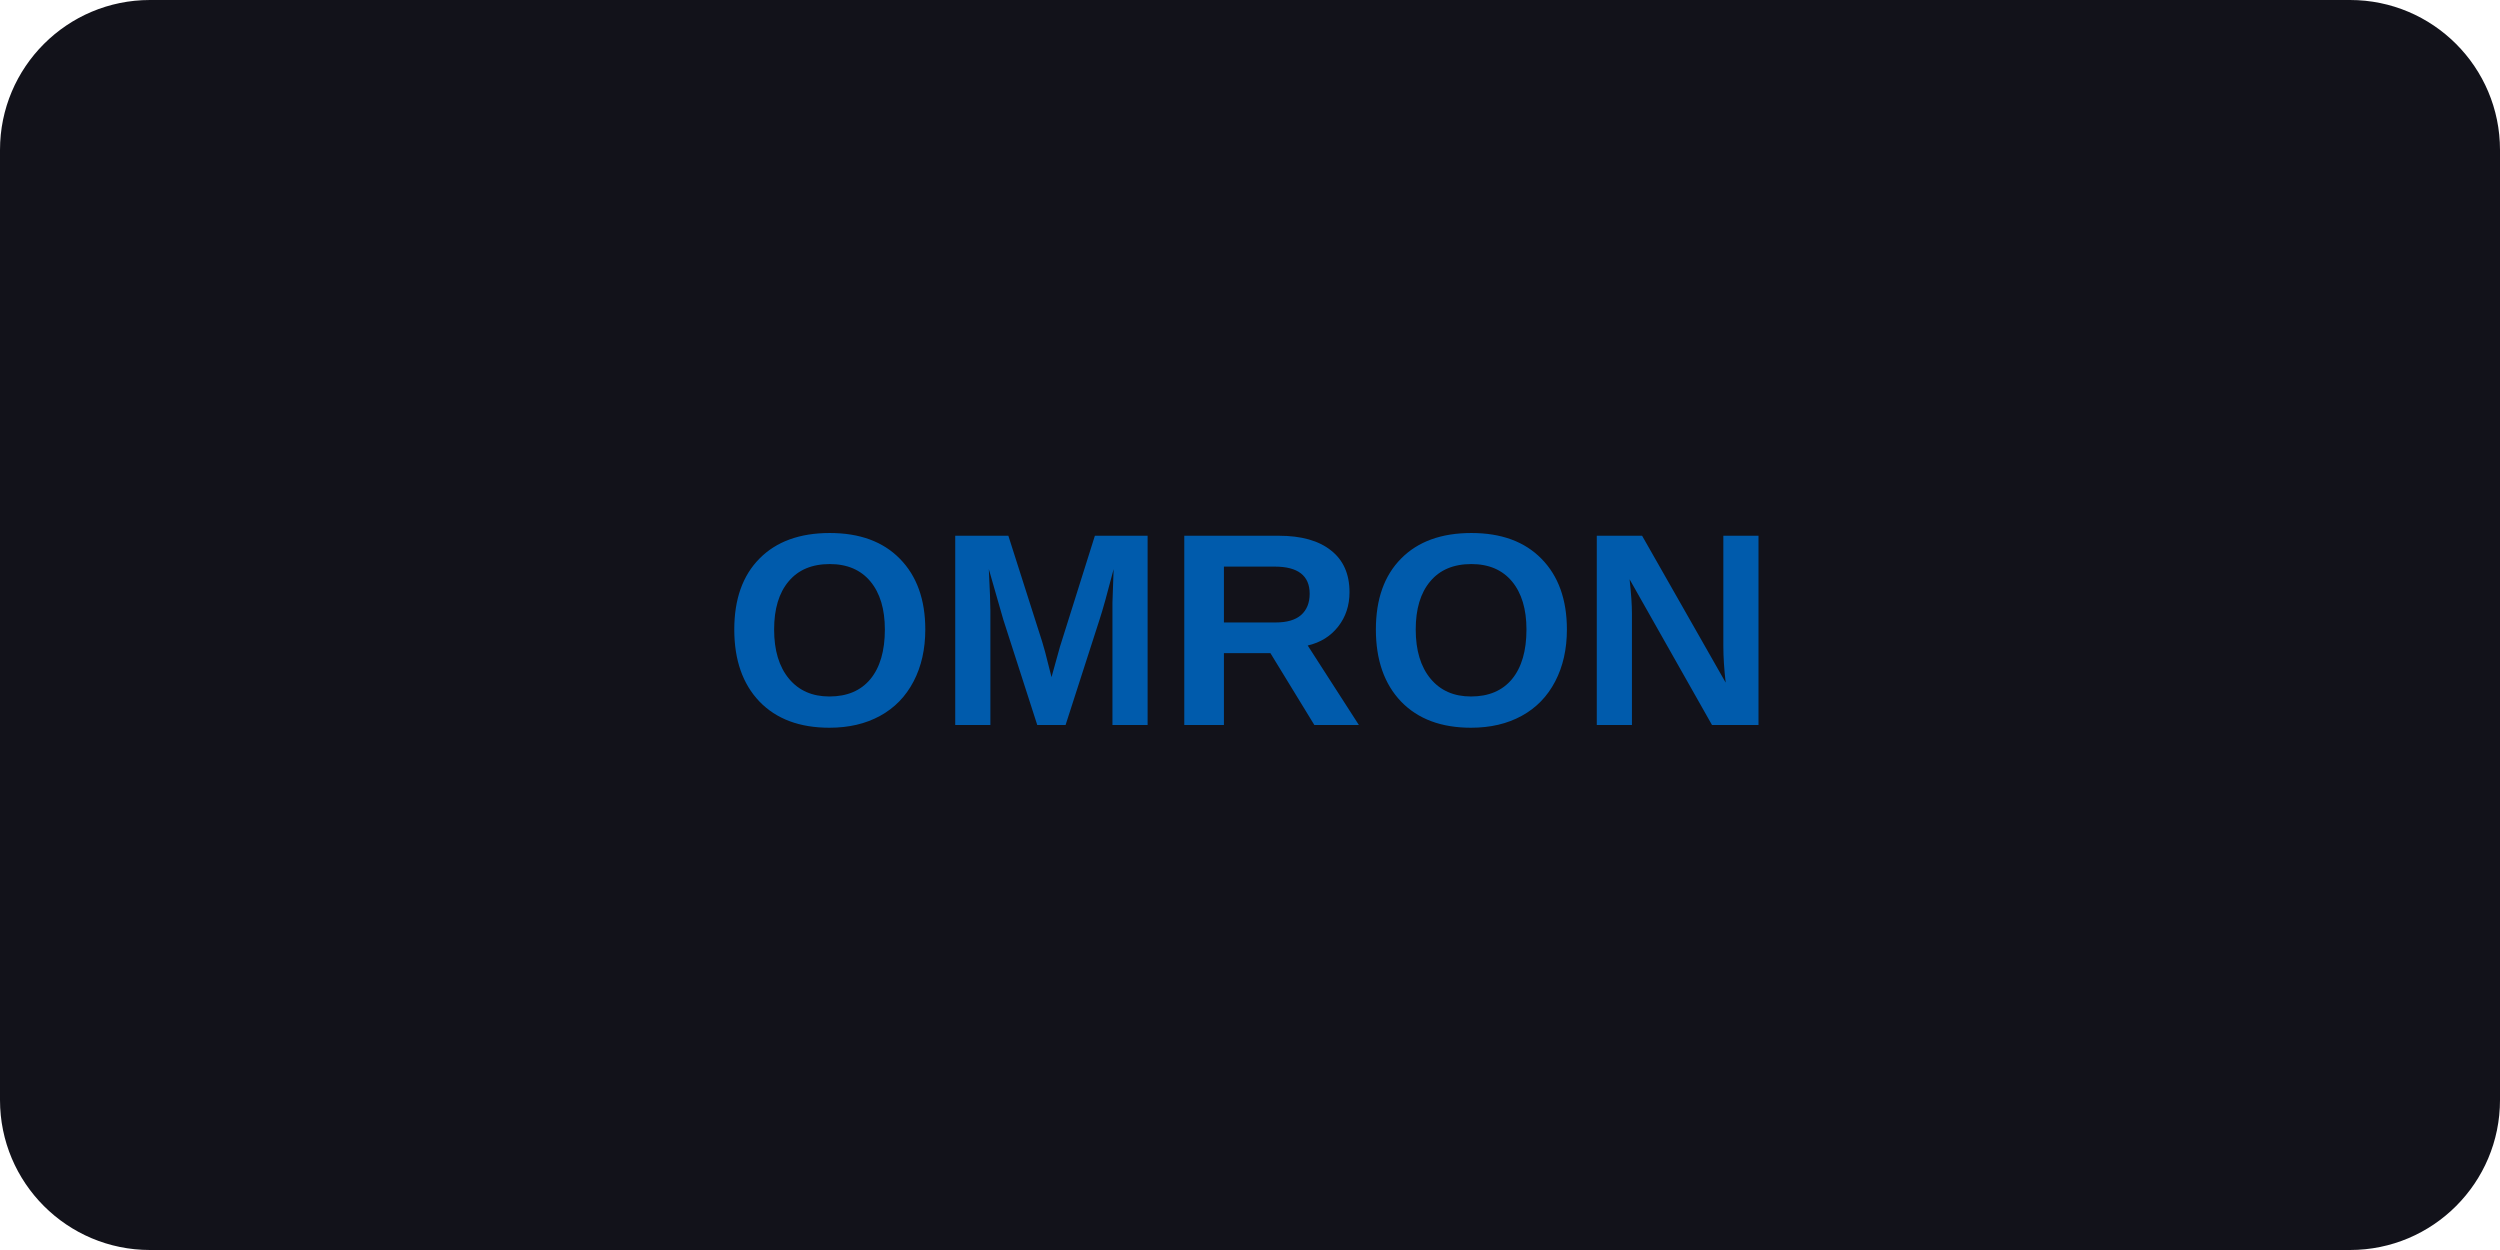
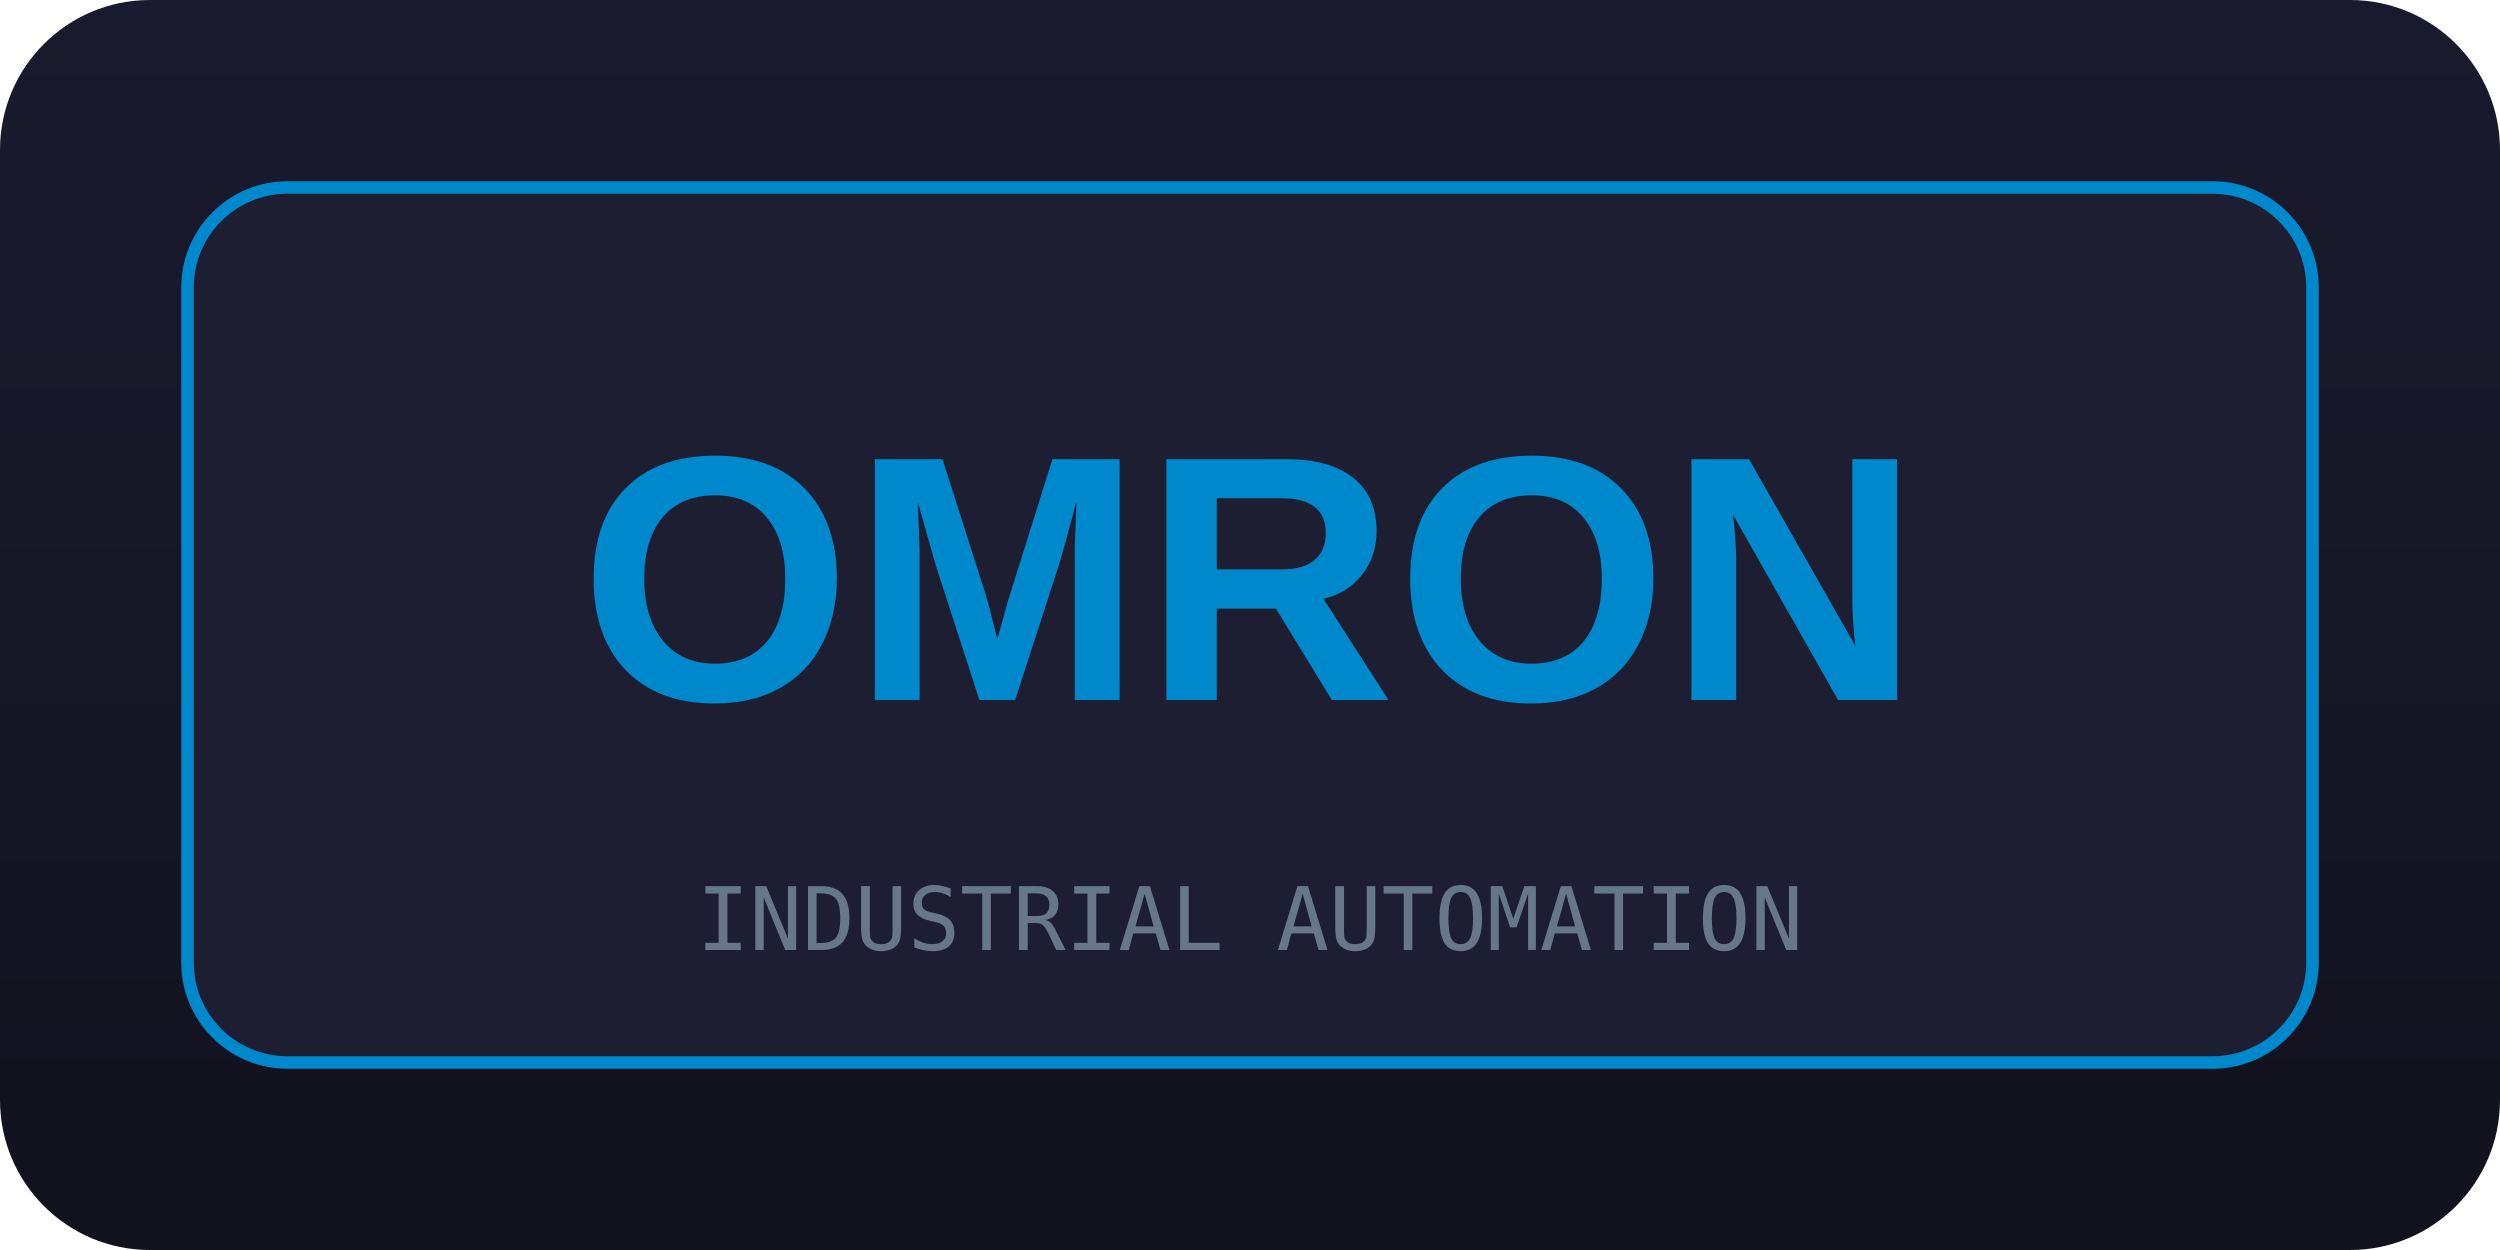
<svg xmlns="http://www.w3.org/2000/svg" viewBox="0 0 200 100">
-   <rect width="200" height="100" fill="#12121a" rx="12" />
-   <text x="100" y="58" text-anchor="middle" fill="#005bac" font-family="Arial" font-size="22" font-weight="bold">OMRON</text>
+   <defs>
+     <linearGradient id="ombg" x1="0" y1="0" x2="0" y2="1">
+       <stop offset="0" stop-color="#1a1a2e" />
+       <stop offset="1" stop-color="#12121e" />
+     </linearGradient>
+   </defs>
+   <rect width="200" height="100" fill="url(#ombg)" rx="12" />
+   <rect x="15" y="15" width="170" height="70" rx="8" fill="#1e1e32" stroke="#0088cc" stroke-width="1" />
+   <text x="100" y="56" text-anchor="middle" fill="#0088cc" font-family="Arial" font-size="28" font-weight="bold">OMRON</text>
+   <text x="100" y="76" text-anchor="middle" fill="#667788" font-family="monospace" font-size="7">INDUSTRIAL AUTOMATION</text>
</svg>
